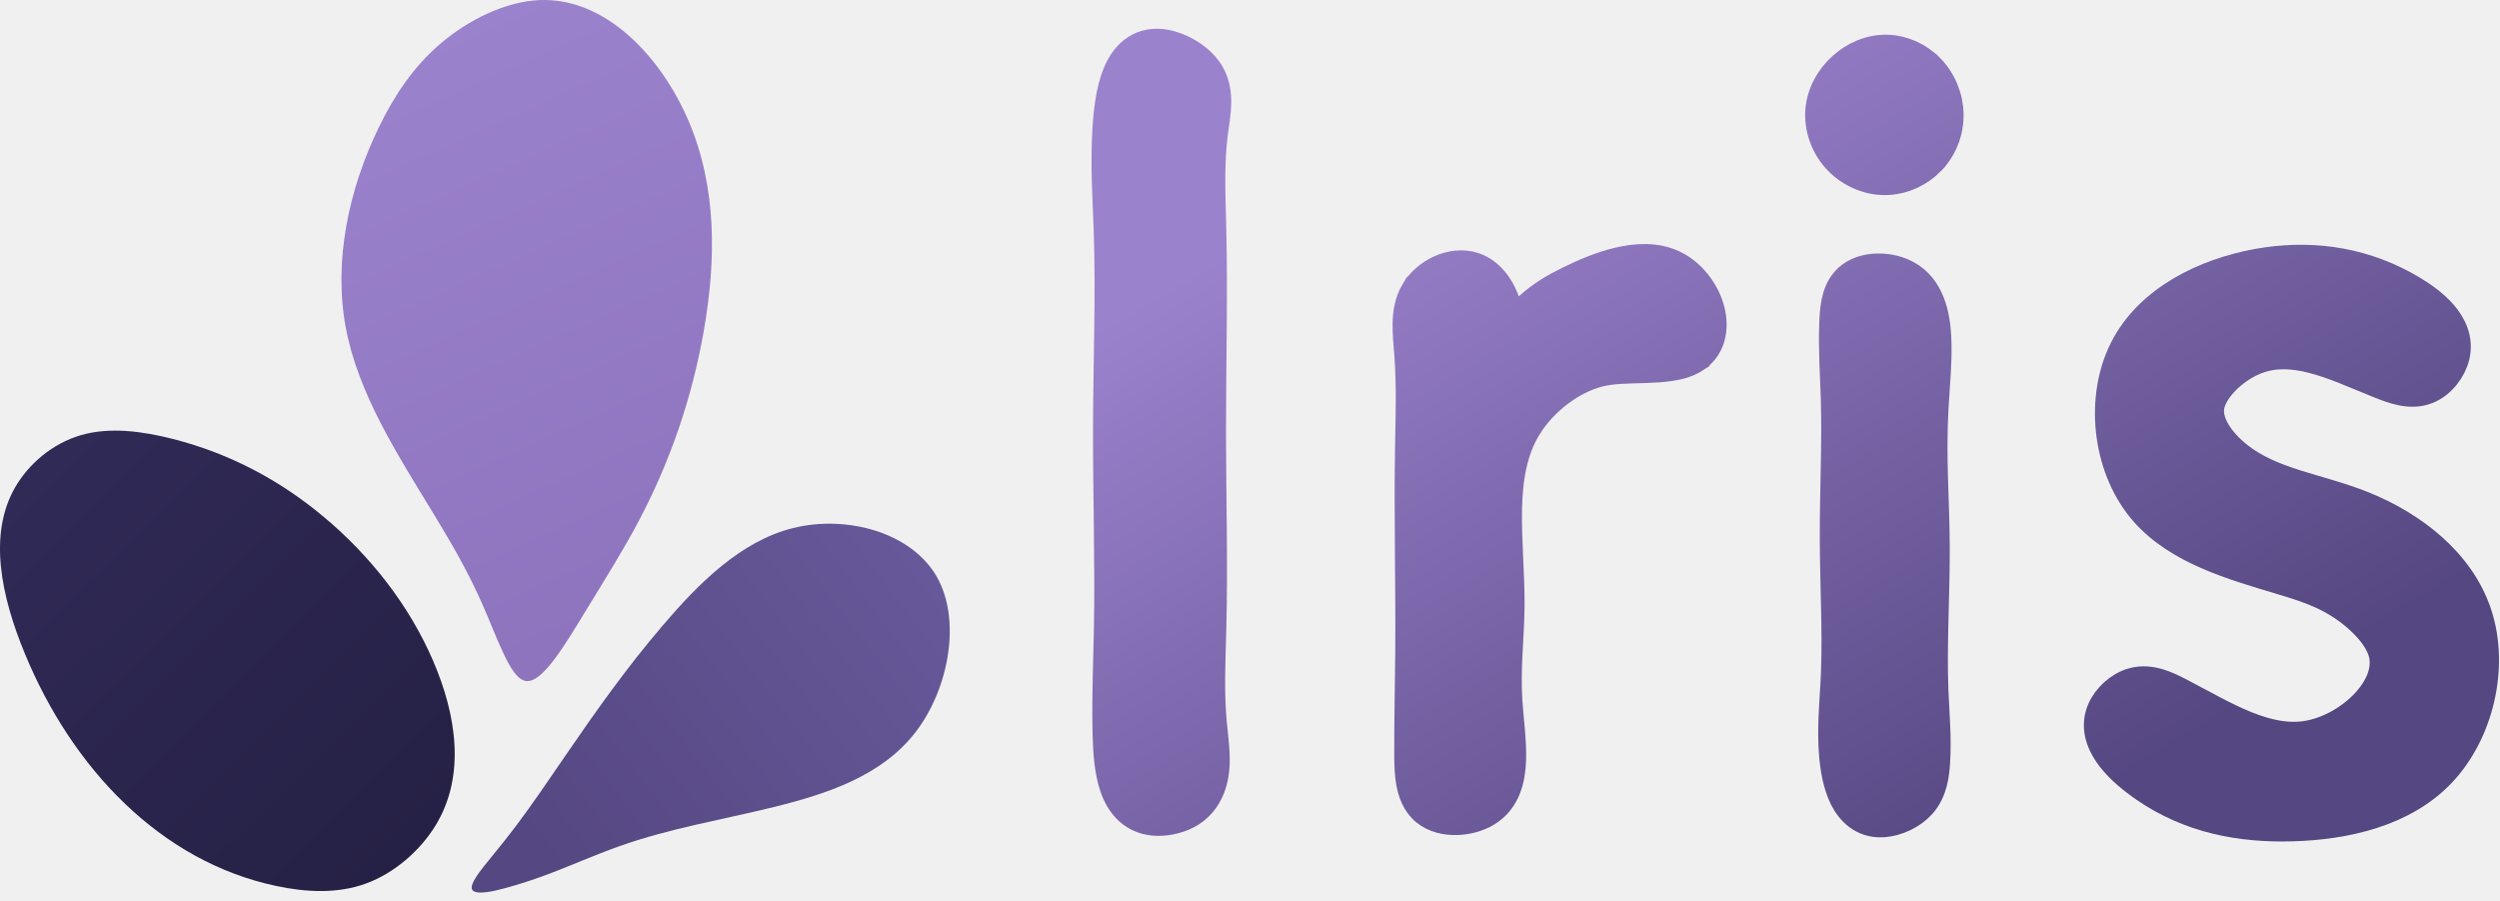
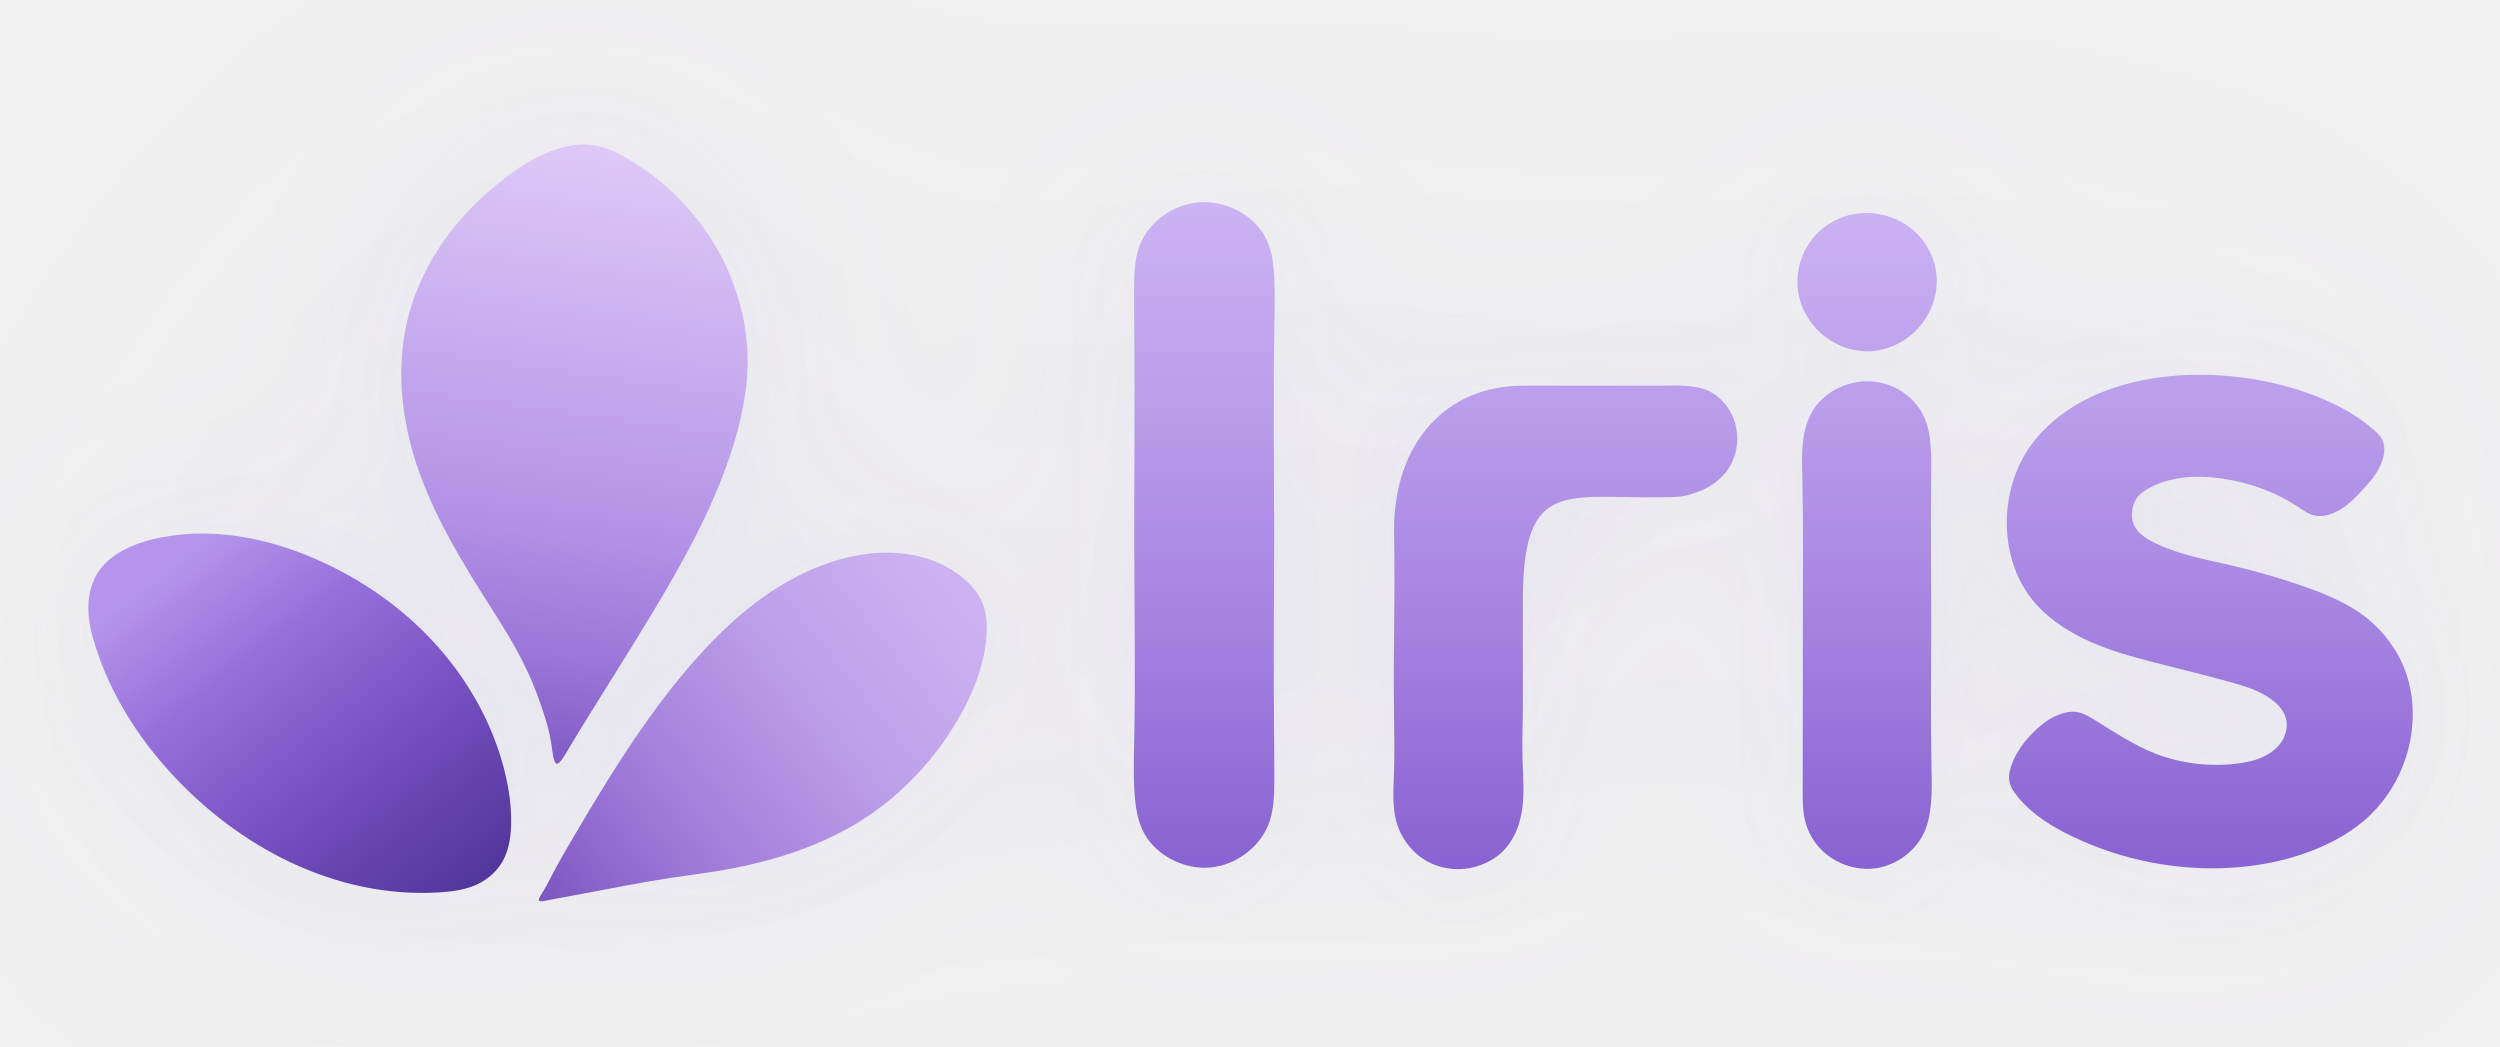
- <svg xmlns="http://www.w3.org/2000/svg" width="261" height="94" viewBox="0 0 261 94" fill="none">
-   <path d="M118.311 5.359C119.144 4.702 120.173 4.404 121.33 4.528L121.672 4.576C122.474 4.716 123.301 5.039 124.032 5.463C124.867 5.946 125.701 6.631 126.26 7.494L126.386 7.698C126.98 8.724 127.11 9.821 127.091 10.8C127.071 11.799 126.88 12.886 126.77 13.715C126.324 17.066 126.487 20.292 126.571 23.734C126.746 30.83 126.54 38.055 126.546 45.142C126.552 51.922 126.752 58.856 126.579 65.627C126.492 69.056 126.318 72.282 126.653 75.722C126.74 76.613 126.884 77.706 126.925 78.717C126.966 79.754 126.913 80.886 126.542 81.981L126.541 81.982C126.185 83.031 125.526 84.078 124.419 84.794L124.418 84.795C123.376 85.467 122.044 85.773 120.954 85.766C119.744 85.757 118.711 85.363 117.899 84.633C117.12 83.932 116.64 83.007 116.331 82.081C115.801 80.493 115.665 78.555 115.616 76.811L115.6 76.076C115.533 72.383 115.686 69.024 115.749 65.733C115.883 58.737 115.634 51.682 115.659 44.397C115.683 37.45 115.956 30.699 115.728 24.033C115.615 20.753 115.369 17.326 115.588 13.593C115.701 11.671 115.945 9.455 116.646 7.728C117.002 6.853 117.52 5.983 118.311 5.359Z" fill="url(#paint_wordmark_text)" stroke="url(#paint_wordmark_text)" stroke-width="3" />
-   <path d="M169.054 27.314C170.901 26.88 173.005 26.747 174.848 27.644C176.666 28.529 177.994 30.303 178.545 32.067C179.082 33.786 179.013 36.114 177.049 37.402V37.403C176.263 37.918 175.299 38.154 174.452 38.284C173.58 38.418 172.656 38.461 171.86 38.488C169.815 38.557 168.421 38.538 166.993 38.895C164.185 39.599 161.223 41.83 159.55 44.52H159.549C158.013 46.99 157.53 49.915 157.463 53.166C157.43 54.788 157.5 56.448 157.578 58.147C157.656 59.828 157.741 61.556 157.728 63.234C157.714 64.935 157.596 66.601 157.517 68.204C157.436 69.829 157.389 71.447 157.499 73.182C157.612 74.959 157.95 77.359 157.889 79.297C157.826 81.274 157.352 83.544 155.273 84.802C154.352 85.359 153.204 85.654 152.119 85.679C151.055 85.703 149.814 85.469 148.868 84.69C147.866 83.865 147.477 82.659 147.301 81.631C147.167 80.847 147.131 80.001 147.121 79.217L147.117 78.458C147.113 74.763 147.196 71.465 147.222 68.173C147.275 61.328 147.084 53.789 147.199 46.818C147.255 43.422 147.378 40.236 147.107 36.764C147.037 35.859 146.92 34.751 146.946 33.715C146.973 32.66 147.147 31.488 147.776 30.429H147.777C148.394 29.392 149.372 28.587 150.428 28.117C151.476 27.651 152.763 27.447 153.977 27.861C155.907 28.52 157.028 30.497 157.456 32.255C157.596 32.831 157.671 33.426 157.719 33.962C158.209 33.451 158.793 32.839 159.282 32.374L159.568 32.108C160.99 30.815 162.306 30.053 163.86 29.287C165.337 28.559 167.179 27.754 169.054 27.314Z" fill="url(#paint_wordmark_text)" stroke="url(#paint_wordmark_text)" stroke-width="3" />
-   <path d="M195.419 28.016C196.334 27.895 197.287 27.996 198.097 28.243C201.071 29.15 201.986 31.871 202.235 34.406C202.422 36.303 202.28 38.517 202.138 40.566L202.009 42.543C201.712 47.863 202.112 52.065 202.136 57.101C202.147 59.562 202.063 62.141 202.002 64.674C201.941 67.222 201.903 69.738 201.999 72.144C202.093 74.487 202.34 77.01 202.169 79.625V79.626C202.088 80.856 201.906 82.611 200.709 83.959C199.732 85.06 198.181 85.773 196.828 85.898L196.561 85.916C194.523 85.988 193.255 84.702 192.56 83.296C191.89 81.942 191.608 80.252 191.483 78.779C191.254 76.058 191.528 73.447 191.646 71.101L191.686 70.189C191.852 65.631 191.579 61.092 191.562 56.308C191.543 51.177 191.817 46.419 191.665 41.504C191.592 39.131 191.406 36.58 191.504 33.804C191.528 33.129 191.57 32.342 191.718 31.599C191.863 30.869 192.139 30.021 192.742 29.338C193.486 28.495 194.516 28.134 195.419 28.016Z" fill="url(#paint_wordmark_text)" stroke="url(#paint_wordmark_text)" stroke-width="3" />
-   <path d="M197.14 5.127C198.79 5.182 200.404 5.928 201.568 7.111H201.569C202.819 8.383 203.548 10.155 203.58 11.921C203.613 13.722 202.92 15.499 201.667 16.795V16.796C200.513 17.989 198.886 18.769 197.188 18.86L196.847 18.869C194.904 18.867 193.01 17.952 191.747 16.513C190.553 15.151 189.907 13.302 190.055 11.51C190.202 9.713 191.133 8.101 192.39 6.965C193.646 5.829 195.341 5.068 197.14 5.127Z" fill="url(#paint_wordmark_text)" stroke="url(#paint_wordmark_text)" stroke-width="3" />
-   <path d="M235.736 27.475C240.971 26.521 246.247 27.141 251.101 29.777L251.569 30.039L252.044 30.318C253.156 30.993 254.287 31.822 255.133 32.796C256.105 33.916 256.86 35.432 256.436 37.193C256.101 38.579 255.014 40.056 253.56 40.657C252.601 41.054 251.632 41.008 250.807 40.84C249.993 40.674 249.185 40.36 248.5 40.086C246.004 39.087 243.768 38.046 241.5 37.468C239.432 36.94 237.528 36.856 235.688 37.555L235.32 37.705C234.246 38.176 233.157 38.938 232.309 39.835C231.447 40.745 230.936 41.683 230.812 42.485C230.691 43.262 230.902 44.132 231.454 45.062C232.006 45.993 232.849 46.89 233.806 47.643C235.526 48.996 237.522 49.809 239.758 50.522C241.911 51.207 244.474 51.844 246.834 52.794C251.997 54.871 257.012 58.71 258.781 64.175C260.557 69.657 258.949 76.507 254.993 80.679C251.029 84.86 244.9 86.181 239.404 86.335C234.005 86.486 228.718 85.524 223.957 82.237L223.498 81.912C222.301 81.041 221.036 79.945 220.187 78.708C219.337 77.47 218.738 75.822 219.479 74.101H219.479C220.03 72.824 221.297 71.636 222.718 71.228C223.725 70.939 224.688 71.073 225.51 71.325C226.114 71.51 226.703 71.78 227.239 72.048L227.757 72.312C230.125 73.544 232.307 74.823 234.576 75.737C236.808 76.637 238.912 77.087 240.981 76.739C243.2 76.367 245.533 75.054 247.12 73.311C248.719 71.555 249.339 69.642 248.812 67.986C248.298 66.376 246.621 64.603 244.708 63.313C242.684 61.95 240.639 61.294 238.196 60.56C235.771 59.832 233.011 59.041 230.465 57.923C228.071 56.871 225.751 55.485 223.975 53.475L223.627 53.063C219.995 48.59 219.245 41.488 221.837 36.4C224.449 31.273 230.268 28.471 235.735 27.475H235.736Z" fill="url(#paint_wordmark_text)" stroke="url(#paint_wordmark_text)" stroke-width="3" />
-   <path d="M54.914 71.094C55.836 71.236 56.906 70.165 57.992 68.707C59.05 67.286 60.123 65.496 61.169 63.781C63.169 60.502 65.07 57.496 66.717 54.38C70.016 48.14 72.299 41.46 73.516 34.476C74.781 27.218 74.894 19.631 71.942 12.688C69.051 5.889 63.221 -0.292 56.336 0.011C52.783 0.167 48.95 2.049 46.027 4.535C43.166 6.968 41.178 9.98 39.584 13.252C36.433 19.717 34.824 27.196 36.101 34.139C37.377 41.078 41.538 47.481 45.281 53.639C47.121 56.666 48.861 59.635 50.379 63.078C51.163 64.855 51.887 66.759 52.627 68.31C53.338 69.799 54.063 70.963 54.914 71.094Z" fill="url(#paint0_linear_135_102)" />
-   <path d="M28.859 92.497C31.951 93.15 35.234 93.337 38.235 92.236C41.199 91.148 43.89 88.804 45.501 86.159C48.66 80.972 47.672 74.624 45.215 68.945C42.709 63.149 38.674 58.049 33.915 54.047C29.343 50.202 24.103 47.37 18.062 45.828C14.864 45.011 11.441 44.556 8.438 45.434C5.524 46.286 3.006 48.393 1.572 50.89C-1.264 55.83 0.145 62.299 2.585 68.213C7.54 80.217 16.748 89.937 28.859 92.497Z" fill="url(#paint1_linear_135_102)" />
-   <path d="M49.307 92.866C49.466 93.19 50.089 93.236 50.843 93.138C51.486 93.055 52.224 92.869 52.928 92.675C54.309 92.294 55.558 91.886 56.814 91.424C59.429 90.463 62.075 89.268 64.727 88.33C70.025 86.456 75.352 85.603 80.84 84.249C86.406 82.875 92.138 80.985 95.649 76.4C99.106 71.883 100.41 64.752 97.858 60.246C95.219 55.586 88.459 53.732 82.832 55.128C77.362 56.485 72.963 60.913 69.229 65.285C65.416 69.749 62.298 74.155 58.981 78.993C57.324 81.41 55.616 83.935 53.957 86.142C53.155 87.208 52.364 88.2 51.374 89.409C50.309 90.712 49.013 92.266 49.307 92.866Z" fill="url(#paint2_linear_135_102)" />
+ <svg xmlns="http://www.w3.org/2000/svg" width="344" height="144" viewBox="0 0 344 144" fill="none">
+   <g clip-path="url(#clip0_118_271)">
+     <mask id="mask0_118_271" style="mask-type:luminance" maskUnits="userSpaceOnUse" x="0" y="0" width="344" height="144">
+       <path d="M344 0H0V144H344V0Z" fill="white" />
+     </mask>
+     <g mask="url(#mask0_118_271)">
+       <g opacity="0.04" filter="url(#filter0_f_118_271)">
+         <path d="M76.59 105.083C76.356 105.032 76.215 104.558 76.107 103.999C75.992 103.399 75.916 102.702 75.812 102.052C75.614 100.816 75.315 99.756 74.978 98.677C74.332 96.603 73.545 94.461 72.604 92.426C70.903 88.745 68.701 85.415 66.549 82.009C62.053 74.894 57.779 67.451 56.049 59.212C54.995 54.196 54.884 48.884 56.095 43.915C57.089 39.841 58.972 35.997 61.457 32.606C63.736 29.494 66.522 26.764 69.587 24.43C71.242 23.17 72.979 22.026 74.891 21.175C77.008 20.233 79.34 19.649 81.565 19.962C83.586 20.245 85.518 21.268 87.311 22.41C89.028 23.503 90.617 24.705 92.091 26.044C94.994 28.679 97.454 31.842 99.282 35.356C101.452 39.528 102.731 44.194 102.858 48.861C102.983 53.5 101.968 58.139 100.49 62.577C97.851 70.497 93.736 77.777 89.434 84.889C87.352 88.333 85.226 91.737 83.084 95.16C81.969 96.943 80.85 98.731 79.775 100.485C79.281 101.292 78.797 102.09 78.27 102.992C77.965 103.512 77.646 104.067 77.334 104.489C77.06 104.858 76.791 105.126 76.59 105.083Z" fill="#7964D8" />
+         <path d="M166.461 119.374C162.901 119.663 159.131 117.728 157.452 114.695C156.534 113.037 156.242 111.051 156.109 109.08C155.953 106.757 156.019 104.456 156.064 102.153C156.245 92.945 156.09 83.718 156.072 74.504C156.063 69.897 156.087 65.293 156.101 60.679C156.115 56.065 156.118 51.44 156.086 46.859C156.07 44.568 156.046 42.288 156.054 39.943C156.061 37.788 156.096 35.577 156.863 33.663C158.136 30.485 161.429 28.127 164.936 27.845C168.482 27.559 172.248 29.395 173.976 32.401C174.453 33.231 174.775 34.15 174.979 35.105C175.19 36.087 175.276 37.108 175.328 38.125C175.446 40.444 175.388 42.748 175.349 45.052C175.189 54.268 175.318 63.478 175.323 72.699C175.329 81.919 175.212 91.15 175.302 100.344C175.324 102.643 175.36 104.939 175.349 107.275C175.34 109.439 175.291 111.638 174.499 113.559C173.206 116.695 169.934 119.093 166.461 119.374Z" fill="#7964D8" />
+         <path d="M257.628 48.317C255.082 48.514 252.456 47.555 250.539 45.84C248.801 44.286 247.645 42.112 247.381 39.828C247.086 37.285 247.896 34.607 249.556 32.647C251.109 30.815 253.406 29.612 255.814 29.355C258.499 29.069 261.323 29.96 263.339 31.736C265.152 33.334 266.312 35.65 266.482 38.03C266.665 40.581 265.714 43.206 263.956 45.142C262.33 46.933 260.014 48.133 257.628 48.317Z" fill="#7964D8" />
+         <path d="M307.1 119.395C299.63 119.868 292.066 118.376 285.274 115.155C282.411 113.798 279.687 112.134 277.667 109.68C277.097 108.987 276.583 108.232 276.468 107.378C276.362 106.587 276.597 105.713 276.918 104.916C277.525 103.406 278.439 102.177 279.513 101.049C280.562 99.948 281.764 98.943 283.21 98.367C284.058 98.03 284.989 97.84 285.841 97.982C286.662 98.12 287.41 98.566 288.151 99.021C290.92 100.721 293.607 102.535 296.589 103.698C300.075 105.058 303.966 105.528 307.724 105.082C309.452 104.877 311.152 104.478 312.556 103.475C313.226 102.997 313.828 102.381 314.207 101.616C314.559 100.906 314.718 100.067 314.632 99.318C314.446 97.678 313.087 96.468 311.607 95.624C310.098 94.765 308.463 94.286 306.817 93.832C303.431 92.898 299.999 92.068 296.6 91.196C293.222 90.329 289.875 89.423 286.712 87.882C283.965 86.544 281.355 84.728 279.513 82.361C275.203 76.825 275.081 68.272 278.794 62.256C280.433 59.601 282.819 57.44 285.497 55.819C288.354 54.091 291.543 52.976 294.821 52.316C298.856 51.504 303.026 51.38 307.117 51.785C310.806 52.151 314.432 52.946 317.914 54.223C320.99 55.351 323.956 56.855 326.467 58.989C327.064 59.496 327.636 60.038 327.899 60.723C328.245 61.621 328.059 62.764 327.671 63.751C327.103 65.196 326.1 66.307 325.082 67.407C324.018 68.557 322.937 69.696 321.5 70.403C320.557 70.867 319.462 71.146 318.493 70.936C317.66 70.757 316.921 70.217 316.168 69.724C313.366 67.893 310.372 66.725 307.136 66.085C303.307 65.328 299.141 65.311 295.747 67.142C295.021 67.534 294.33 68.01 293.894 68.735C293.391 69.572 293.227 70.74 293.445 71.669C293.801 73.19 295.178 74.069 296.613 74.763C299.849 76.329 303.379 76.956 306.827 77.752C310.196 78.529 313.485 79.469 316.776 80.61C319.941 81.707 323.108 82.991 325.691 85.056C328.127 87.004 330.044 89.647 331.073 92.602C332.352 96.272 332.259 100.424 331.068 104.164C330.099 107.204 328.404 109.972 326.142 112.152C323.833 114.378 320.934 115.992 317.892 117.142C314.426 118.453 310.774 119.162 307.1 119.395Z" fill="#7964D8" />
+         <path d="M201.53 119.549C199.402 119.767 197.235 119.216 195.521 117.976C194.013 116.885 192.857 115.261 192.275 113.51C191.517 111.23 191.734 108.733 191.818 106.27C191.903 103.738 191.849 101.241 191.819 98.742C191.695 88.547 191.983 78.32 191.809 68.083C191.765 65.473 191.69 62.862 192.015 60.304C192.147 59.266 192.345 58.236 192.789 57.277C193.152 56.494 193.68 55.759 194.297 55.137C197.195 52.217 202.063 51.814 205.472 53.962C207.097 54.985 208.39 56.587 208.925 58.528C209.083 59.101 209.175 59.703 209.356 60.131C209.43 60.306 209.519 60.452 209.636 60.438C209.72 60.429 209.819 60.336 209.923 60.236C210.451 59.728 211.1 59.06 211.754 58.448C213.147 57.147 214.565 56.102 216.156 55.214C217.781 54.307 219.587 53.565 221.378 53.072C223.7 52.432 226 52.21 228.483 52.168C230.801 52.129 233.278 52.247 235.17 53.352C238.519 55.309 240.03 60.363 238.184 63.894C237.306 65.574 235.669 66.909 233.896 67.573C231.733 68.382 229.369 68.192 227.051 68.433C223.202 68.832 219.479 70.417 216.54 72.933C213.696 75.367 211.587 78.673 210.531 82.229C209.166 86.824 209.562 91.835 209.552 96.676C209.547 99.28 209.424 101.835 209.497 104.444C209.568 106.955 209.82 109.517 209.352 111.976C208.988 113.888 208.19 115.737 206.837 117.094C205.461 118.474 203.512 119.345 201.53 119.549Z" fill="#7964D8" />
+         <path d="M258.225 119.453C255.389 119.9 252.346 118.806 250.397 116.694C249.458 115.677 248.773 114.423 248.42 113.101C248.035 111.658 248.044 110.134 248.05 108.612C248.082 101.36 248.046 94.162 248.064 86.955C248.082 79.748 248.153 72.531 247.992 65.306C247.957 63.699 247.909 62.093 248.124 60.5C248.322 59.038 248.742 57.587 249.519 56.37C250.97 54.099 253.666 52.639 256.418 52.478C258.079 52.381 259.761 52.756 261.232 53.59C262.325 54.209 263.303 55.082 264.003 56.066C265.835 58.642 265.766 61.985 265.733 65.276C265.661 72.224 265.741 78.943 265.737 85.736C265.733 92.33 265.649 98.994 265.773 105.605C265.805 107.307 265.851 109.007 265.69 110.699C265.551 112.155 265.258 113.605 264.597 114.884C263.374 117.251 260.891 119.033 258.225 119.453Z" fill="#7964D8" />
+         <path d="M60.304 122.801C46.111 123.612 32.748 116.536 23.362 106.202C18.869 101.255 15.286 95.562 13.195 89.124C12.587 87.254 12.105 85.32 12.152 83.392C12.196 81.596 12.699 79.803 13.742 78.385C14.637 77.169 15.928 76.228 17.331 75.524C18.959 74.708 20.735 74.212 22.519 73.888C30.074 72.518 37.758 74.245 44.682 77.488C50.593 80.256 55.95 84.128 60.258 88.992C64.758 94.073 68.115 100.235 69.611 106.852C70.056 108.821 70.337 110.83 70.339 112.889C70.341 114.848 70.092 116.851 69.178 118.483C68.422 119.832 67.213 120.927 65.811 121.618C64.15 122.437 62.22 122.691 60.304 122.801Z" fill="#7964D8" />
+         <path d="M74.992 123.944C74.553 124.023 74.115 124.102 74.134 123.814C74.143 123.67 74.266 123.436 74.4 123.203C74.535 122.97 74.682 122.74 74.817 122.518C75.292 121.735 75.624 121.054 75.979 120.369C76.745 118.887 77.615 117.386 78.488 115.892C80.191 112.982 81.907 110.104 83.684 107.262C87.134 101.744 90.814 96.362 95.091 91.431C99.435 86.424 104.393 81.882 110.343 78.98C113.726 77.33 117.43 76.21 121.177 76.063C124.882 75.918 128.629 76.725 131.726 78.926C133.078 79.887 134.306 81.113 135 82.543C135.835 84.263 135.898 86.277 135.682 88.227C135.281 91.853 133.917 95.257 132.133 98.432C128.899 104.189 124.286 109.191 118.78 112.729C112.691 116.641 105.512 118.763 98.357 119.913C96.367 120.233 94.378 120.478 92.383 120.779C90.385 121.081 88.38 121.438 86.38 121.807C82.558 122.512 78.751 123.262 74.992 123.944Z" fill="#7964D8" />
+       </g>
+       <g opacity="0.06" filter="url(#filter1_f_118_271)">
+         <path d="M76.59 105.083C76.356 105.032 76.215 104.558 76.107 103.999C75.992 103.399 75.916 102.702 75.812 102.052C75.614 100.816 75.315 99.756 74.978 98.677C74.332 96.603 73.545 94.461 72.604 92.426C70.903 88.745 68.701 85.415 66.549 82.009C62.053 74.894 57.779 67.451 56.049 59.212C54.995 54.196 54.884 48.884 56.095 43.915C57.089 39.841 58.972 35.997 61.457 32.606C63.736 29.494 66.522 26.764 69.587 24.43C71.242 23.17 72.979 22.026 74.891 21.175C77.008 20.233 79.34 19.649 81.565 19.962C83.586 20.245 85.518 21.268 87.311 22.41C89.028 23.503 90.617 24.705 92.091 26.044C94.994 28.679 97.454 31.842 99.282 35.356C101.452 39.528 102.731 44.194 102.858 48.861C102.983 53.5 101.968 58.139 100.49 62.577C97.851 70.497 93.736 77.777 89.434 84.889C87.352 88.333 85.226 91.737 83.084 95.16C81.969 96.943 80.85 98.731 79.775 100.485C79.281 101.292 78.797 102.09 78.27 102.992C77.965 103.512 77.646 104.067 77.334 104.489C77.06 104.858 76.791 105.126 76.59 105.083Z" fill="#9179E3" />
+         <path d="M166.461 119.374C162.901 119.663 159.131 117.728 157.452 114.695C156.534 113.037 156.242 111.051 156.109 109.08C155.953 106.757 156.019 104.456 156.064 102.153C156.245 92.945 156.09 83.718 156.072 74.504C156.063 69.897 156.087 65.293 156.101 60.679C156.115 56.065 156.118 51.44 156.086 46.859C156.07 44.568 156.046 42.288 156.054 39.943C156.061 37.788 156.096 35.577 156.863 33.663C158.136 30.485 161.429 28.127 164.936 27.845C168.482 27.559 172.248 29.395 173.976 32.401C174.453 33.231 174.775 34.15 174.979 35.105C175.19 36.087 175.276 37.108 175.328 38.125C175.446 40.444 175.388 42.748 175.349 45.052C175.189 54.268 175.318 63.478 175.323 72.699C175.329 81.919 175.212 91.15 175.302 100.344C175.324 102.643 175.36 104.939 175.349 107.275C175.34 109.439 175.291 111.638 174.499 113.559C173.206 116.695 169.934 119.093 166.461 119.374Z" fill="#9179E3" />
+         <path d="M257.628 48.317C255.082 48.514 252.456 47.555 250.539 45.84C248.801 44.286 247.645 42.112 247.381 39.828C247.086 37.285 247.896 34.607 249.556 32.647C251.109 30.815 253.406 29.612 255.814 29.355C258.499 29.069 261.323 29.96 263.339 31.736C265.152 33.334 266.312 35.65 266.482 38.03C266.665 40.581 265.714 43.206 263.956 45.142C262.33 46.933 260.014 48.133 257.628 48.317Z" fill="#9179E3" />
+         <path d="M307.1 119.395C299.63 119.868 292.066 118.376 285.274 115.155C282.411 113.798 279.687 112.134 277.667 109.68C277.097 108.987 276.583 108.232 276.468 107.378C276.362 106.587 276.597 105.713 276.918 104.916C277.525 103.406 278.439 102.177 279.513 101.049C280.562 99.948 281.764 98.943 283.21 98.367C284.058 98.03 284.989 97.84 285.841 97.982C286.662 98.12 287.41 98.566 288.151 99.021C290.92 100.721 293.607 102.535 296.589 103.698C300.075 105.058 303.966 105.528 307.724 105.082C309.452 104.877 311.152 104.478 312.556 103.475C313.226 102.997 313.828 102.381 314.207 101.616C314.559 100.906 314.718 100.067 314.632 99.318C314.446 97.678 313.087 96.468 311.607 95.624C310.098 94.765 308.463 94.286 306.817 93.832C303.431 92.898 299.999 92.068 296.6 91.196C293.222 90.329 289.875 89.423 286.712 87.882C283.965 86.544 281.355 84.728 279.513 82.361C275.203 76.825 275.081 68.272 278.794 62.256C280.433 59.601 282.819 57.44 285.497 55.819C288.354 54.091 291.543 52.976 294.821 52.316C298.856 51.504 303.026 51.38 307.117 51.785C310.806 52.151 314.432 52.946 317.914 54.223C320.99 55.351 323.956 56.855 326.467 58.989C327.064 59.496 327.636 60.038 327.899 60.723C328.245 61.621 328.059 62.764 327.671 63.751C327.103 65.196 326.1 66.307 325.082 67.407C324.018 68.557 322.937 69.696 321.5 70.403C320.557 70.867 319.462 71.146 318.493 70.936C317.66 70.757 316.921 70.217 316.168 69.724C313.366 67.893 310.372 66.725 307.136 66.085C303.307 65.328 299.141 65.311 295.747 67.142C295.021 67.534 294.33 68.01 293.894 68.735C293.391 69.572 293.227 70.74 293.445 71.669C293.801 73.19 295.178 74.069 296.613 74.763C299.849 76.329 303.379 76.956 306.827 77.752C310.196 78.529 313.485 79.469 316.776 80.61C319.941 81.707 323.108 82.991 325.691 85.056C328.127 87.004 330.044 89.647 331.073 92.602C332.352 96.272 332.259 100.424 331.068 104.164C330.099 107.204 328.404 109.972 326.142 112.152C323.833 114.378 320.934 115.992 317.892 117.142C314.426 118.453 310.774 119.162 307.1 119.395Z" fill="#9179E3" />
+         <path d="M201.53 119.549C199.402 119.767 197.235 119.216 195.521 117.976C194.013 116.885 192.857 115.261 192.275 113.51C191.517 111.23 191.734 108.733 191.818 106.27C191.903 103.738 191.849 101.241 191.819 98.742C191.695 88.547 191.983 78.32 191.809 68.083C191.765 65.473 191.69 62.862 192.015 60.304C192.147 59.266 192.345 58.236 192.789 57.277C193.152 56.494 193.68 55.759 194.297 55.137C197.195 52.217 202.063 51.814 205.472 53.962C207.097 54.985 208.39 56.587 208.925 58.528C209.083 59.101 209.175 59.703 209.356 60.131C209.43 60.306 209.519 60.452 209.636 60.438C209.72 60.429 209.819 60.336 209.923 60.236C210.451 59.728 211.1 59.06 211.754 58.448C213.147 57.147 214.565 56.102 216.156 55.214C217.781 54.307 219.587 53.565 221.378 53.072C223.7 52.432 226 52.21 228.483 52.168C230.801 52.129 233.278 52.247 235.17 53.352C238.519 55.309 240.03 60.363 238.184 63.894C237.306 65.574 235.669 66.909 233.896 67.573C231.733 68.382 229.369 68.192 227.051 68.433C223.202 68.832 219.479 70.417 216.54 72.933C213.696 75.367 211.587 78.673 210.531 82.229C209.166 86.824 209.562 91.835 209.552 96.676C209.547 99.28 209.424 101.835 209.497 104.444C209.568 106.955 209.82 109.517 209.352 111.976C208.988 113.888 208.19 115.737 206.837 117.094C205.461 118.474 203.512 119.345 201.53 119.549Z" fill="#9179E3" />
+         <path d="M258.225 119.453C255.389 119.9 252.346 118.806 250.397 116.694C249.458 115.677 248.773 114.423 248.42 113.101C248.035 111.658 248.044 110.134 248.05 108.612C248.082 101.36 248.046 94.162 248.064 86.955C248.082 79.748 248.153 72.531 247.992 65.306C247.957 63.699 247.909 62.093 248.124 60.5C248.322 59.038 248.742 57.587 249.519 56.37C250.97 54.099 253.666 52.639 256.418 52.478C258.079 52.381 259.761 52.756 261.232 53.59C262.325 54.209 263.303 55.082 264.003 56.066C265.835 58.642 265.766 61.985 265.733 65.276C265.661 72.224 265.741 78.943 265.737 85.736C265.733 92.33 265.649 98.994 265.773 105.605C265.805 107.307 265.851 109.007 265.69 110.699C265.551 112.155 265.258 113.605 264.597 114.884C263.374 117.251 260.891 119.033 258.225 119.453Z" fill="#9179E3" />
+         <path d="M60.304 122.801C46.111 123.612 32.748 116.536 23.362 106.202C18.869 101.255 15.286 95.562 13.195 89.124C12.587 87.254 12.105 85.32 12.152 83.392C12.196 81.596 12.699 79.803 13.742 78.385C14.637 77.169 15.928 76.228 17.331 75.524C18.959 74.708 20.735 74.212 22.519 73.888C30.074 72.518 37.758 74.245 44.682 77.488C50.593 80.256 55.95 84.128 60.258 88.992C64.758 94.073 68.115 100.235 69.611 106.852C70.056 108.821 70.337 110.83 70.339 112.889C70.341 114.848 70.092 116.851 69.178 118.483C68.422 119.832 67.213 120.927 65.811 121.618C64.15 122.437 62.22 122.691 60.304 122.801Z" fill="#9179E3" />
+         <path d="M74.992 123.944C74.553 124.023 74.115 124.102 74.134 123.814C74.143 123.67 74.266 123.436 74.4 123.203C74.535 122.97 74.682 122.74 74.817 122.518C75.292 121.735 75.624 121.054 75.979 120.369C76.745 118.887 77.615 117.386 78.488 115.892C80.191 112.982 81.907 110.104 83.684 107.262C87.134 101.744 90.814 96.362 95.091 91.431C99.435 86.424 104.393 81.882 110.343 78.98C113.726 77.33 117.43 76.21 121.177 76.063C124.882 75.918 128.629 76.725 131.726 78.926C133.078 79.887 134.306 81.113 135 82.543C135.835 84.263 135.898 86.277 135.682 88.227C135.281 91.853 133.917 95.257 132.133 98.432C128.899 104.189 124.286 109.191 118.78 112.729C112.691 116.641 105.512 118.763 98.357 119.913C96.367 120.233 94.378 120.478 92.383 120.779C90.385 121.081 88.38 121.438 86.38 121.807C82.558 122.512 78.751 123.262 74.992 123.944Z" fill="#9179E3" />
+       </g>
+       <g opacity="0.04" filter="url(#filter2_f_118_271)">
+         <path d="M76.59 105.083C76.356 105.032 76.215 104.558 76.107 103.999C75.992 103.399 75.916 102.702 75.812 102.052C75.614 100.816 75.315 99.756 74.978 98.677C74.332 96.603 73.545 94.461 72.604 92.426C70.903 88.745 68.701 85.415 66.549 82.009C62.053 74.894 57.779 67.451 56.049 59.212C54.995 54.196 54.884 48.884 56.095 43.915C57.089 39.841 58.972 35.997 61.457 32.606C63.736 29.494 66.522 26.764 69.587 24.43C71.242 23.17 72.979 22.026 74.891 21.175C77.008 20.233 79.34 19.649 81.565 19.962C83.586 20.245 85.518 21.268 87.311 22.41C89.028 23.503 90.617 24.705 92.091 26.044C94.994 28.679 97.454 31.842 99.282 35.356C101.452 39.528 102.731 44.194 102.858 48.861C102.983 53.5 101.968 58.139 100.49 62.577C97.851 70.497 93.736 77.777 89.434 84.889C87.352 88.333 85.226 91.737 83.084 95.16C81.969 96.943 80.85 98.731 79.775 100.485C79.281 101.292 78.797 102.09 78.27 102.992C77.965 103.512 77.646 104.067 77.334 104.489C77.06 104.858 76.791 105.126 76.59 105.083Z" fill="#B49AEC" />
+         <path d="M166.461 119.374C162.901 119.663 159.131 117.728 157.452 114.695C156.534 113.037 156.242 111.051 156.109 109.08C155.953 106.757 156.019 104.456 156.064 102.153C156.245 92.945 156.09 83.718 156.072 74.504C156.063 69.897 156.087 65.293 156.101 60.679C156.115 56.065 156.118 51.44 156.086 46.859C156.07 44.568 156.046 42.288 156.054 39.943C156.061 37.788 156.096 35.577 156.863 33.663C158.136 30.485 161.429 28.127 164.936 27.845C168.482 27.559 172.248 29.395 173.976 32.401C174.453 33.231 174.775 34.15 174.979 35.105C175.19 36.087 175.276 37.108 175.328 38.125C175.446 40.444 175.388 42.748 175.349 45.052C175.189 54.268 175.318 63.478 175.323 72.699C175.329 81.919 175.212 91.15 175.302 100.344C175.324 102.643 175.36 104.939 175.349 107.275C175.34 109.439 175.291 111.638 174.499 113.559C173.206 116.695 169.934 119.093 166.461 119.374Z" fill="#B49AEC" />
+         <path d="M257.628 48.317C255.082 48.514 252.456 47.555 250.539 45.84C248.801 44.286 247.645 42.112 247.381 39.828C247.086 37.285 247.896 34.607 249.556 32.647C251.109 30.815 253.406 29.612 255.814 29.355C258.499 29.069 261.323 29.96 263.339 31.736C265.152 33.334 266.312 35.65 266.482 38.03C266.665 40.581 265.714 43.206 263.956 45.142C262.33 46.933 260.014 48.133 257.628 48.317Z" fill="#B49AEC" />
+         <path d="M307.1 119.395C299.63 119.868 292.066 118.376 285.274 115.155C282.411 113.798 279.687 112.134 277.667 109.68C277.097 108.987 276.583 108.232 276.468 107.378C276.362 106.587 276.597 105.713 276.918 104.916C277.525 103.406 278.439 102.177 279.513 101.049C280.562 99.948 281.764 98.943 283.21 98.367C284.058 98.03 284.989 97.84 285.841 97.982C286.662 98.12 287.41 98.566 288.151 99.021C290.92 100.721 293.607 102.535 296.589 103.698C300.075 105.058 303.966 105.528 307.724 105.082C309.452 104.877 311.152 104.478 312.556 103.475C313.226 102.997 313.828 102.381 314.207 101.616C314.559 100.906 314.718 100.067 314.632 99.318C314.446 97.678 313.087 96.468 311.607 95.624C310.098 94.765 308.463 94.286 306.817 93.832C303.431 92.898 299.999 92.068 296.6 91.196C293.222 90.329 289.875 89.423 286.712 87.882C283.965 86.544 281.355 84.728 279.513 82.361C275.203 76.825 275.081 68.272 278.794 62.256C280.433 59.601 282.819 57.44 285.497 55.819C288.354 54.091 291.543 52.976 294.821 52.316C298.856 51.504 303.026 51.38 307.117 51.785C310.806 52.151 314.432 52.946 317.914 54.223C320.99 55.351 323.956 56.855 326.467 58.989C327.064 59.496 327.636 60.038 327.899 60.723C328.245 61.621 328.059 62.764 327.671 63.751C327.103 65.196 326.1 66.307 325.082 67.407C324.018 68.557 322.937 69.696 321.5 70.403C320.557 70.867 319.462 71.146 318.493 70.936C317.66 70.757 316.921 70.217 316.168 69.724C313.366 67.893 310.372 66.725 307.136 66.085C303.307 65.328 299.141 65.311 295.747 67.142C295.021 67.534 294.33 68.01 293.894 68.735C293.391 69.572 293.227 70.74 293.445 71.669C293.801 73.19 295.178 74.069 296.613 74.763C299.849 76.329 303.379 76.956 306.827 77.752C310.196 78.529 313.485 79.469 316.776 80.61C319.941 81.707 323.108 82.991 325.691 85.056C328.127 87.004 330.044 89.647 331.073 92.602C332.352 96.272 332.259 100.424 331.068 104.164C330.099 107.204 328.404 109.972 326.142 112.152C323.833 114.378 320.934 115.992 317.892 117.142C314.426 118.453 310.774 119.162 307.1 119.395Z" fill="#B49AEC" />
+         <path d="M201.53 119.549C199.402 119.767 197.235 119.216 195.521 117.976C194.013 116.885 192.857 115.261 192.275 113.51C191.517 111.23 191.734 108.733 191.818 106.27C191.903 103.738 191.849 101.241 191.819 98.742C191.695 88.547 191.983 78.32 191.809 68.083C191.765 65.473 191.69 62.862 192.015 60.304C192.147 59.266 192.345 58.236 192.789 57.277C193.152 56.494 193.68 55.759 194.297 55.137C197.195 52.217 202.063 51.814 205.472 53.962C207.097 54.985 208.39 56.587 208.925 58.528C209.083 59.101 209.175 59.703 209.356 60.131C209.43 60.306 209.519 60.452 209.636 60.438C209.72 60.429 209.819 60.336 209.923 60.236C210.451 59.728 211.1 59.06 211.754 58.448C213.147 57.147 214.565 56.102 216.156 55.214C217.781 54.307 219.587 53.565 221.378 53.072C223.7 52.432 226 52.21 228.483 52.168C230.801 52.129 233.278 52.247 235.17 53.352C238.519 55.309 240.03 60.363 238.184 63.894C237.306 65.574 235.669 66.909 233.896 67.573C231.733 68.382 229.369 68.192 227.051 68.433C223.202 68.832 219.479 70.417 216.54 72.933C213.696 75.367 211.587 78.673 210.531 82.229C209.166 86.824 209.562 91.835 209.552 96.676C209.547 99.28 209.424 101.835 209.497 104.444C209.568 106.955 209.82 109.517 209.352 111.976C208.988 113.888 208.19 115.737 206.837 117.094C205.461 118.474 203.512 119.345 201.53 119.549Z" fill="#B49AEC" />
+         <path d="M258.225 119.453C255.389 119.9 252.346 118.806 250.397 116.694C249.458 115.677 248.773 114.423 248.42 113.101C248.035 111.658 248.044 110.134 248.05 108.612C248.082 101.36 248.046 94.162 248.064 86.955C248.082 79.748 248.153 72.531 247.992 65.306C247.957 63.699 247.909 62.093 248.124 60.5C248.322 59.038 248.742 57.587 249.519 56.37C250.97 54.099 253.666 52.639 256.418 52.478C258.079 52.381 259.761 52.756 261.232 53.59C262.325 54.209 263.303 55.082 264.003 56.066C265.835 58.642 265.766 61.985 265.733 65.276C265.661 72.224 265.741 78.943 265.737 85.736C265.733 92.33 265.649 98.994 265.773 105.605C265.805 107.307 265.851 109.007 265.69 110.699C265.551 112.155 265.258 113.605 264.597 114.884C263.374 117.251 260.891 119.033 258.225 119.453Z" fill="#B49AEC" />
+         <path d="M60.304 122.801C46.111 123.612 32.748 116.536 23.362 106.202C18.869 101.255 15.286 95.562 13.195 89.124C12.587 87.254 12.105 85.32 12.152 83.392C12.196 81.596 12.699 79.803 13.742 78.385C14.637 77.169 15.928 76.228 17.331 75.524C18.959 74.708 20.735 74.212 22.519 73.888C30.074 72.518 37.758 74.245 44.682 77.488C50.593 80.256 55.95 84.128 60.258 88.992C64.758 94.073 68.115 100.235 69.611 106.852C70.056 108.821 70.337 110.83 70.339 112.889C70.341 114.848 70.092 116.851 69.178 118.483C68.422 119.832 67.213 120.927 65.811 121.618C64.15 122.437 62.22 122.691 60.304 122.801Z" fill="#B49AEC" />
+         <path d="M74.992 123.944C74.553 124.023 74.115 124.102 74.134 123.814C74.143 123.67 74.266 123.436 74.4 123.203C74.535 122.97 74.682 122.74 74.817 122.518C75.292 121.735 75.624 121.054 75.979 120.369C76.745 118.887 77.615 117.386 78.488 115.892C80.191 112.982 81.907 110.104 83.684 107.262C87.134 101.744 90.814 96.362 95.091 91.431C99.435 86.424 104.393 81.882 110.343 78.98C113.726 77.33 117.43 76.21 121.177 76.063C124.882 75.918 128.629 76.725 131.726 78.926C133.078 79.887 134.306 81.113 135 82.543C135.835 84.263 135.898 86.277 135.682 88.227C135.281 91.853 133.917 95.257 132.133 98.432C128.899 104.189 124.286 109.191 118.78 112.729C112.691 116.641 105.512 118.763 98.357 119.913C96.367 120.233 94.378 120.478 92.383 120.779C90.385 121.081 88.38 121.438 86.38 121.807C82.558 122.512 78.751 123.262 74.992 123.944Z" fill="#B49AEC" />
+       </g>
+       <path d="M76.59 105.083C76.356 105.032 76.215 104.558 76.107 103.999C75.992 103.399 75.916 102.702 75.812 102.052C75.614 100.816 75.315 99.756 74.978 98.677C74.332 96.603 73.545 94.461 72.604 92.426C70.903 88.745 68.701 85.415 66.549 82.009C62.053 74.894 57.779 67.451 56.049 59.212C54.995 54.196 54.884 48.884 56.095 43.915C57.089 39.841 58.972 35.997 61.457 32.606C63.736 29.494 66.522 26.764 69.587 24.43C71.242 23.17 72.979 22.026 74.891 21.175C77.008 20.233 79.34 19.649 81.565 19.962C83.586 20.245 85.518 21.268 87.311 22.41C89.028 23.503 90.617 24.705 92.091 26.044C94.994 28.679 97.454 31.842 99.282 35.356C101.452 39.528 102.731 44.194 102.858 48.861C102.983 53.5 101.968 58.139 100.49 62.577C97.851 70.497 93.736 77.777 89.434 84.889C87.352 88.333 85.226 91.737 83.084 95.16C81.969 96.943 80.85 98.731 79.775 100.485C79.281 101.292 78.797 102.09 78.27 102.992C77.965 103.512 77.646 104.067 77.334 104.489C77.06 104.858 76.791 105.126 76.59 105.083Z" fill="url(#paint0_linear_118_271)" />
+       <path d="M166.461 119.374C162.901 119.663 159.131 117.728 157.452 114.695C156.534 113.037 156.242 111.051 156.109 109.08C155.953 106.757 156.019 104.456 156.064 102.153C156.245 92.945 156.09 83.718 156.072 74.504C156.063 69.897 156.087 65.293 156.101 60.679C156.115 56.065 156.118 51.44 156.086 46.859C156.07 44.568 156.046 42.288 156.054 39.943C156.061 37.788 156.096 35.577 156.863 33.663C158.136 30.485 161.429 28.127 164.936 27.845C168.482 27.559 172.248 29.395 173.976 32.401C174.453 33.231 174.775 34.15 174.979 35.105C175.19 36.087 175.276 37.108 175.328 38.125C175.446 40.444 175.388 42.748 175.349 45.052C175.189 54.268 175.318 63.478 175.323 72.699C175.329 81.919 175.212 91.15 175.302 100.344C175.324 102.643 175.36 104.939 175.349 107.275C175.34 109.439 175.291 111.638 174.499 113.559C173.206 116.695 169.934 119.093 166.461 119.374Z" fill="url(#paint1_linear_118_271)" />
+       <path d="M257.628 48.317C255.082 48.514 252.456 47.555 250.539 45.84C248.801 44.286 247.645 42.112 247.381 39.828C247.086 37.285 247.896 34.607 249.556 32.647C251.109 30.815 253.406 29.612 255.814 29.355C258.499 29.069 261.323 29.96 263.339 31.736C265.152 33.334 266.312 35.65 266.482 38.03C266.665 40.581 265.714 43.206 263.956 45.142C262.33 46.933 260.014 48.133 257.628 48.317Z" fill="url(#paint2_linear_118_271)" />
+       <path d="M307.1 119.395C299.63 119.868 292.066 118.376 285.274 115.155C282.411 113.798 279.687 112.134 277.667 109.68C277.097 108.987 276.583 108.232 276.468 107.378C276.362 106.587 276.597 105.713 276.918 104.916C277.525 103.406 278.439 102.177 279.513 101.049C280.562 99.948 281.764 98.943 283.21 98.367C284.058 98.03 284.989 97.84 285.841 97.982C286.662 98.12 287.41 98.566 288.151 99.021C290.92 100.721 293.607 102.535 296.589 103.698C300.075 105.058 303.966 105.528 307.724 105.082C309.452 104.877 311.152 104.478 312.556 103.475C313.226 102.997 313.828 102.381 314.207 101.616C314.559 100.906 314.718 100.067 314.632 99.318C314.446 97.678 313.087 96.468 311.607 95.624C310.098 94.765 308.463 94.286 306.817 93.832C303.431 92.898 299.999 92.068 296.6 91.196C293.222 90.329 289.875 89.423 286.712 87.882C283.965 86.544 281.355 84.728 279.513 82.361C275.203 76.825 275.081 68.272 278.794 62.256C280.433 59.601 282.819 57.44 285.497 55.819C288.354 54.091 291.543 52.976 294.821 52.316C298.856 51.504 303.026 51.38 307.117 51.785C310.806 52.151 314.432 52.946 317.914 54.223C320.99 55.351 323.956 56.855 326.467 58.989C327.064 59.496 327.636 60.038 327.899 60.723C328.245 61.621 328.059 62.764 327.671 63.751C327.103 65.196 326.1 66.307 325.082 67.407C324.018 68.557 322.937 69.696 321.5 70.403C320.557 70.867 319.462 71.146 318.493 70.936C317.66 70.757 316.921 70.217 316.168 69.724C313.366 67.893 310.372 66.725 307.136 66.085C303.307 65.328 299.141 65.311 295.747 67.142C295.021 67.534 294.33 68.01 293.894 68.735C293.391 69.572 293.227 70.74 293.445 71.669C293.801 73.19 295.178 74.069 296.613 74.763C299.849 76.329 303.379 76.956 306.827 77.752C310.196 78.529 313.485 79.469 316.776 80.61C319.941 81.707 323.108 82.991 325.691 85.056C328.127 87.004 330.044 89.647 331.073 92.602C332.352 96.272 332.259 100.424 331.068 104.164C330.099 107.204 328.404 109.972 326.142 112.152C323.833 114.378 320.934 115.992 317.892 117.142C314.426 118.453 310.774 119.162 307.1 119.395Z" fill="url(#paint3_linear_118_271)" />
+       <path d="M195.521 117.976C197.235 119.216 199.402 119.768 201.53 119.549C203.512 119.345 205.461 118.474 206.837 117.094C208.19 115.737 208.988 113.888 209.352 111.976C209.82 109.518 209.568 106.955 209.497 104.444C209.424 101.835 209.547 99.28 209.552 96.676C209.562 91.835 209.552 88 209.552 82.5C209.552 66.5 215 68.433 227.052 68.433C231.5 68.433 231.733 68.383 233.896 67.573C235.669 66.909 237.306 65.574 238.184 63.894C240.03 60.363 238.849 55.958 235.5 54.001C233.609 52.895 230.818 53.033 228.5 53.072H209.552C199 53.072 191.819 60.924 191.819 72.933C191.992 83.169 191.695 88.547 191.819 98.742C191.849 101.241 191.903 103.738 191.818 106.27C191.734 108.733 191.517 111.23 192.275 113.51C192.857 115.261 194.013 116.885 195.521 117.976Z" fill="url(#paint4_linear_118_271)" />
+       <path d="M258.225 119.453C255.389 119.9 252.346 118.806 250.397 116.694C249.458 115.677 248.773 114.423 248.42 113.101C248.035 111.658 248.044 110.134 248.05 108.612C248.082 101.36 248.046 94.162 248.064 86.955C248.082 79.748 248.153 72.531 247.992 65.306C247.957 63.699 247.909 62.093 248.124 60.5C248.322 59.038 248.742 57.587 249.519 56.37C250.97 54.099 253.666 52.639 256.418 52.478C258.079 52.381 259.761 52.756 261.232 53.59C262.325 54.209 263.303 55.082 264.003 56.066C265.835 58.642 265.766 61.985 265.733 65.276C265.661 72.224 265.741 78.943 265.737 85.736C265.733 92.33 265.649 98.994 265.773 105.605C265.805 107.307 265.851 109.007 265.69 110.699C265.551 112.155 265.258 113.605 264.597 114.884C263.374 117.251 260.891 119.033 258.225 119.453Z" fill="url(#paint5_linear_118_271)" />
+       <path d="M60.304 122.801C46.111 123.612 32.748 116.536 23.362 106.202C18.869 101.255 15.286 95.562 13.195 89.124C12.587 87.254 12.105 85.32 12.152 83.392C12.196 81.596 12.699 79.803 13.742 78.385C14.637 77.169 15.928 76.228 17.331 75.524C18.959 74.708 20.735 74.212 22.519 73.888C30.074 72.518 37.758 74.245 44.682 77.488C50.593 80.256 55.95 84.128 60.258 88.992C64.758 94.073 68.115 100.235 69.611 106.852C70.056 108.821 70.337 110.83 70.339 112.889C70.341 114.848 70.092 116.851 69.178 118.483C68.422 119.832 67.213 120.927 65.811 121.618C64.15 122.437 62.22 122.691 60.304 122.801Z" fill="url(#paint6_linear_118_271)" />
+       <path d="M74.992 123.944C74.553 124.023 74.115 124.102 74.134 123.814C74.143 123.67 74.266 123.436 74.4 123.203C74.535 122.97 74.682 122.74 74.817 122.518C75.292 121.735 75.624 121.054 75.979 120.369C76.745 118.887 77.615 117.386 78.488 115.892C80.191 112.982 81.907 110.104 83.684 107.262C87.134 101.744 90.814 96.362 95.091 91.431C99.435 86.424 104.393 81.882 110.343 78.98C113.726 77.33 117.43 76.21 121.177 76.063C124.882 75.918 128.629 76.725 131.726 78.926C133.078 79.887 134.306 81.113 135 82.543C135.835 84.263 135.898 86.277 135.682 88.227C135.281 91.853 133.917 95.257 132.133 98.432C128.899 104.189 124.286 109.191 118.78 112.729C112.691 116.641 105.512 118.763 98.357 119.913C96.367 120.233 94.378 120.478 92.383 120.779C90.385 121.081 88.38 121.438 86.38 121.807C82.558 122.512 78.751 123.262 74.992 123.944Z" fill="url(#paint7_linear_118_271)" />
+     </g>
+   </g>
  <defs>
-     <linearGradient id="paint_wordmark_text" x1="212.17" y1="87" x2="163.83" y2="5" gradientUnits="userSpaceOnUse">
-       <stop stop-color="#554781" />
-       <stop offset="1" stop-color="#9B82CD" />
+     <filter id="filter0_f_118_271" x="-47.851" y="-40.123" width="439.848" height="224.141" filterUnits="userSpaceOnUse" color-interpolation-filters="sRGB">
+       <feFlood flood-opacity="0" result="BackgroundImageFix" />
+       <feBlend mode="normal" in="SourceGraphic" in2="BackgroundImageFix" result="shape" />
+       <feGaussianBlur stdDeviation="30" result="effect1_foregroundBlur_118_271" />
+     </filter>
+     <filter id="filter1_f_118_271" x="-15.851" y="-8.123" width="375.848" height="160.141" filterUnits="userSpaceOnUse" color-interpolation-filters="sRGB">
+       <feFlood flood-opacity="0" result="BackgroundImageFix" />
+       <feBlend mode="normal" in="SourceGraphic" in2="BackgroundImageFix" result="shape" />
+       <feGaussianBlur stdDeviation="14" result="effect1_foregroundBlur_118_271" />
+     </filter>
+     <filter id="filter2_f_118_271" x="1.149" y="8.877" width="341.848" height="126.141" filterUnits="userSpaceOnUse" color-interpolation-filters="sRGB">
+       <feFlood flood-opacity="0" result="BackgroundImageFix" />
+       <feBlend mode="normal" in="SourceGraphic" in2="BackgroundImageFix" result="shape" />
+       <feGaussianBlur stdDeviation="5.5" result="effect1_foregroundBlur_118_271" />
+     </filter>
+     <linearGradient id="paint0_linear_118_271" x1="88" y1="20" x2="76" y2="105" gradientUnits="userSpaceOnUse">
+       <stop stop-color="#DFC9F7" />
+       <stop offset="0.3" stop-color="#CAB0F0" />
+       <stop offset="0.62" stop-color="#B392E6" />
+       <stop offset="0.84" stop-color="#9975D7" />
+       <stop offset="1" stop-color="#805BC4" />
    </linearGradient>
-     <linearGradient id="paint0_linear_135_102" x1="41.248" y1="5.06" x2="69.43" y2="67.787" gradientUnits="userSpaceOnUse">
-       <stop stop-color="#9B82CD" />
-       <stop offset="1" stop-color="#8D73BC" />
+     <linearGradient id="paint1_linear_118_271" x1="250" y1="28" x2="250" y2="120" gradientUnits="userSpaceOnUse">
+       <stop stop-color="#CCB3F3" />
+       <stop offset="0.3" stop-color="#BA9DEB" />
+       <stop offset="0.62" stop-color="#A584E1" />
+       <stop offset="0.84" stop-color="#9370D8" />
+       <stop offset="1" stop-color="#8862D1" />
    </linearGradient>
-     <linearGradient id="paint1_linear_135_102" x1="4.157" y1="47.605" x2="44.339" y2="87.969" gradientUnits="userSpaceOnUse">
-       <stop stop-color="#302A57" />
-       <stop offset="1" stop-color="#252044" />
+     <linearGradient id="paint2_linear_118_271" x1="250" y1="28" x2="250" y2="120" gradientUnits="userSpaceOnUse">
+       <stop stop-color="#CCB3F3" />
+       <stop offset="0.3" stop-color="#BA9DEB" />
+       <stop offset="0.62" stop-color="#A584E1" />
+       <stop offset="0.84" stop-color="#9370D8" />
+       <stop offset="1" stop-color="#8862D1" />
    </linearGradient>
-     <linearGradient id="paint2_linear_135_102" x1="55.43" y1="88.151" x2="95.43" y2="57.605" gradientUnits="userSpaceOnUse">
-       <stop stop-color="#554781" />
-       <stop offset="1" stop-color="#67589A" />
+     <linearGradient id="paint3_linear_118_271" x1="250" y1="28" x2="250" y2="120" gradientUnits="userSpaceOnUse">
+       <stop stop-color="#CCB3F3" />
+       <stop offset="0.3" stop-color="#BA9DEB" />
+       <stop offset="0.62" stop-color="#A584E1" />
+       <stop offset="0.84" stop-color="#9370D8" />
+       <stop offset="1" stop-color="#8862D1" />
    </linearGradient>
+     <linearGradient id="paint4_linear_118_271" x1="250" y1="28" x2="250" y2="120" gradientUnits="userSpaceOnUse">
+       <stop stop-color="#CCB3F3" />
+       <stop offset="0.3" stop-color="#BA9DEB" />
+       <stop offset="0.62" stop-color="#A584E1" />
+       <stop offset="0.84" stop-color="#9370D8" />
+       <stop offset="1" stop-color="#8862D1" />
+     </linearGradient>
+     <linearGradient id="paint5_linear_118_271" x1="250" y1="28" x2="250" y2="120" gradientUnits="userSpaceOnUse">
+       <stop stop-color="#CCB3F3" />
+       <stop offset="0.3" stop-color="#BA9DEB" />
+       <stop offset="0.62" stop-color="#A584E1" />
+       <stop offset="0.84" stop-color="#9370D8" />
+       <stop offset="1" stop-color="#8862D1" />
+     </linearGradient>
+     <linearGradient id="paint6_linear_118_271" x1="26" y1="76" x2="63" y2="124" gradientUnits="userSpaceOnUse">
+       <stop stop-color="#B495EB" />
+       <stop offset="0.28" stop-color="#9670DA" />
+       <stop offset="0.58" stop-color="#7953C3" />
+       <stop offset="0.83" stop-color="#6241AC" />
+       <stop offset="1" stop-color="#52369B" />
+     </linearGradient>
+     <linearGradient id="paint7_linear_118_271" x1="130" y1="80" x2="75" y2="124" gradientUnits="userSpaceOnUse">
+       <stop stop-color="#CCB2F1" />
+       <stop offset="0.32" stop-color="#BDA0E9" />
+       <stop offset="0.65" stop-color="#A582DC" />
+       <stop offset="0.85" stop-color="#906ACF" />
+       <stop offset="1" stop-color="#7D57BF" />
+     </linearGradient>
+     <clipPath id="clip0_118_271">
+       <rect width="344" height="144" fill="white" />
+     </clipPath>
  </defs>
</svg>
